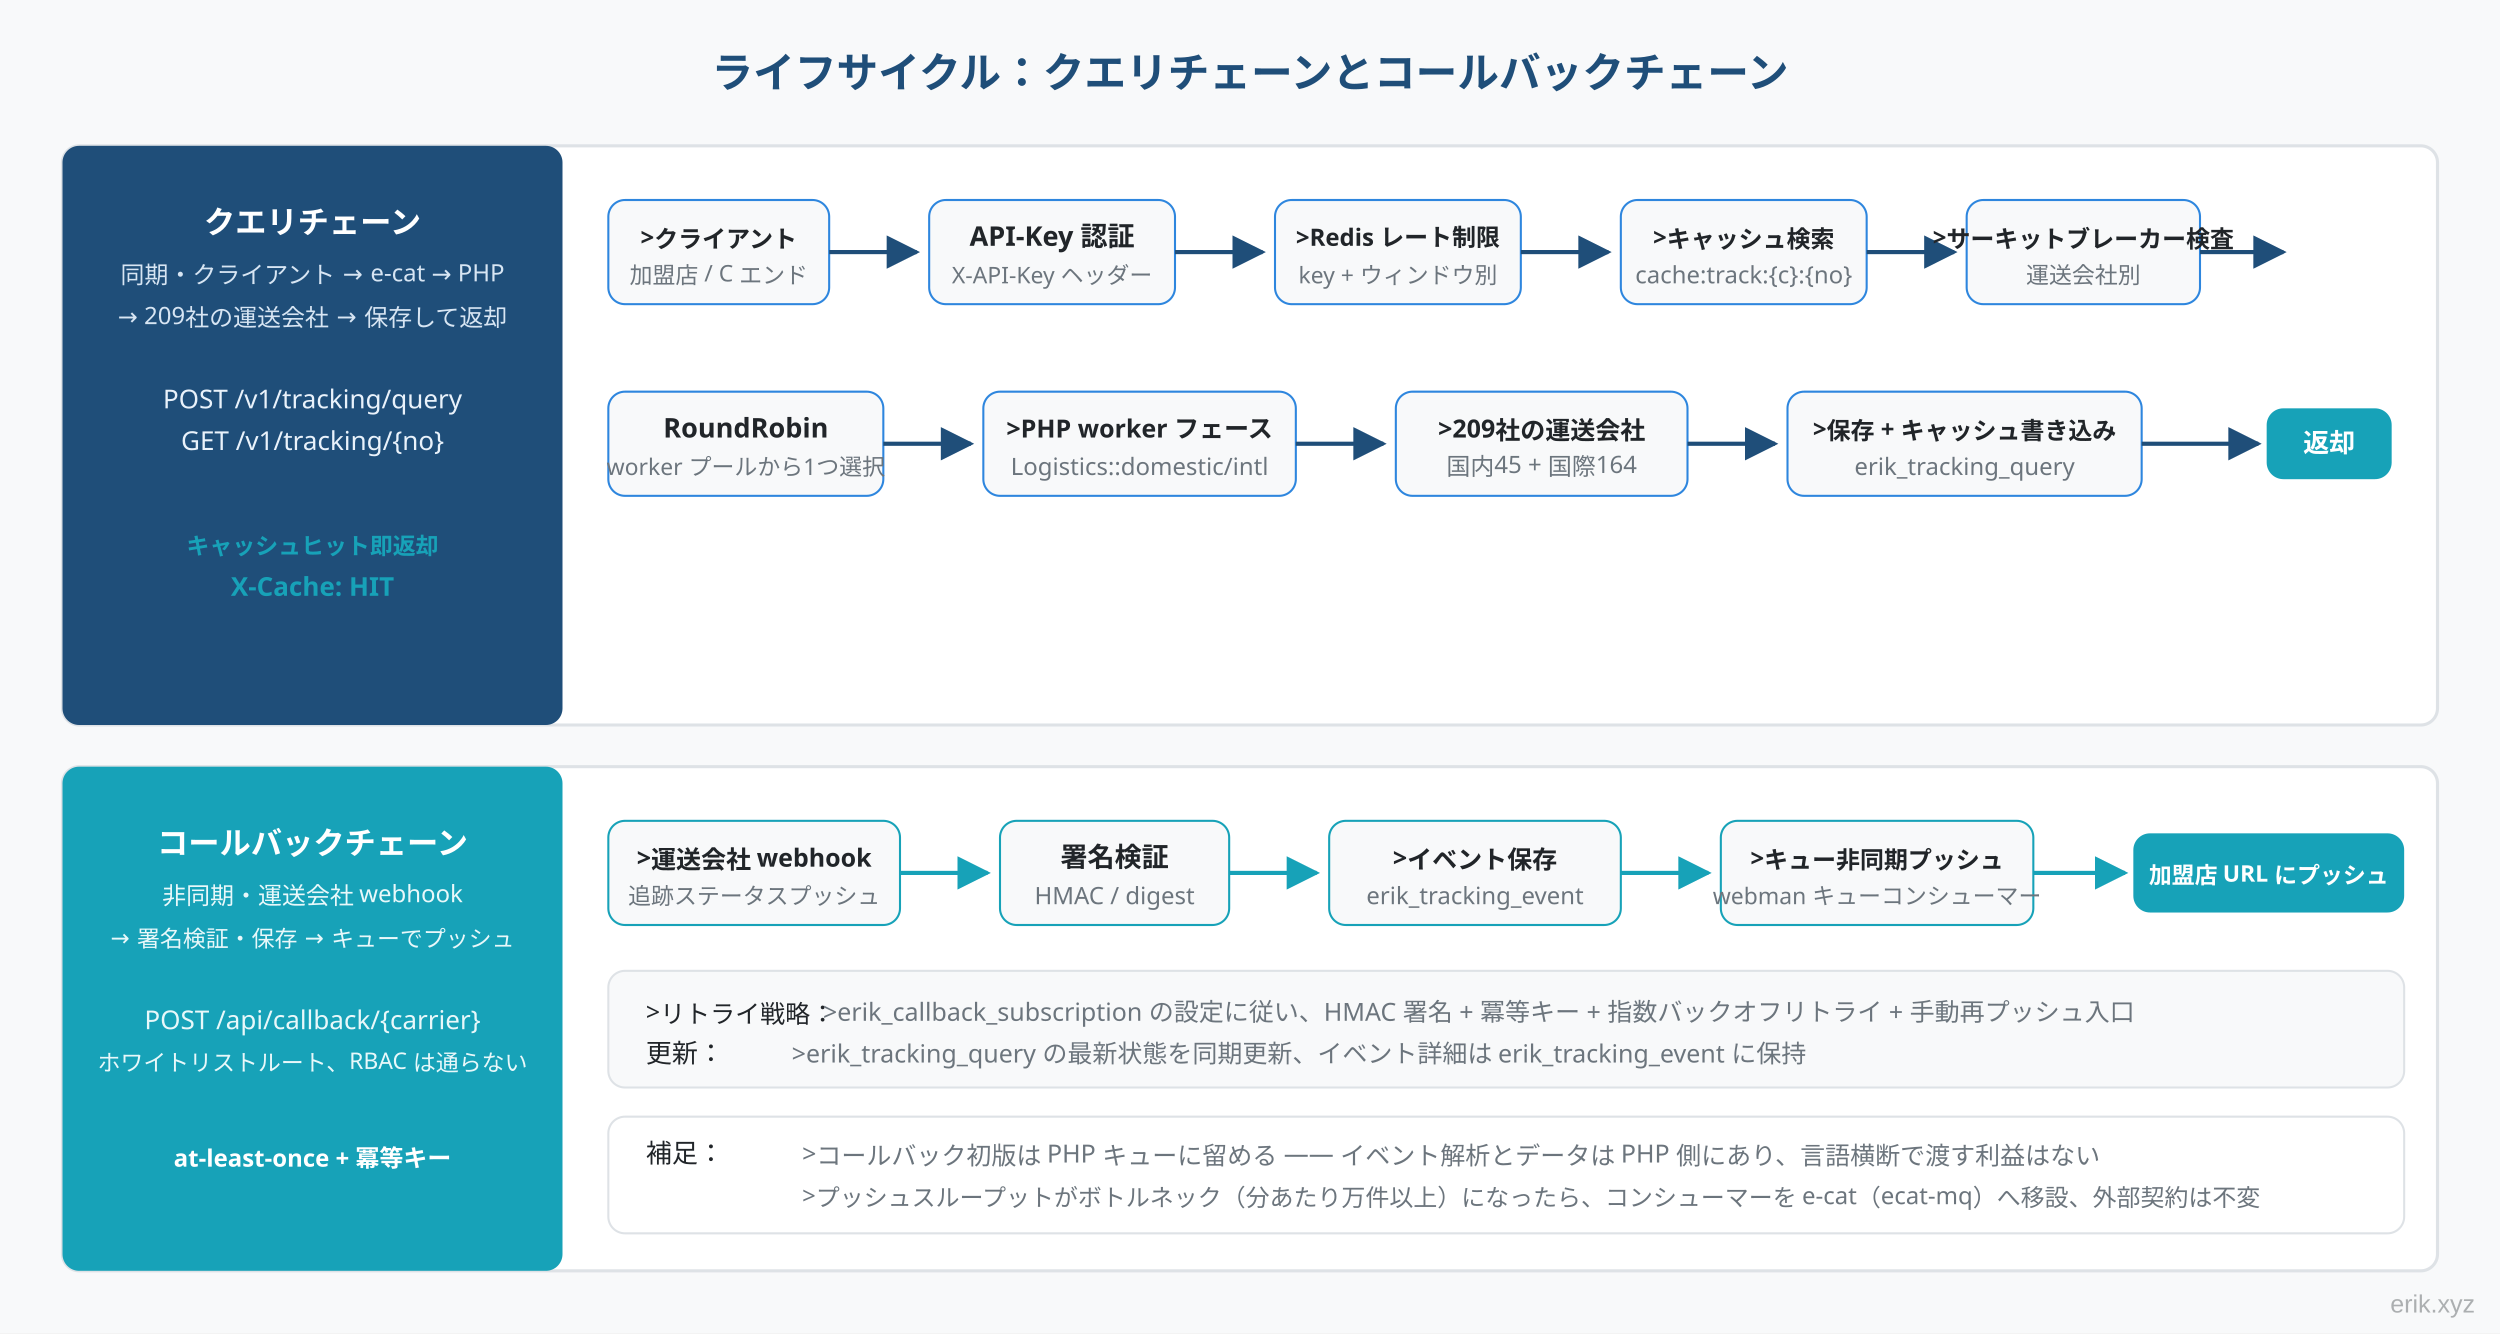
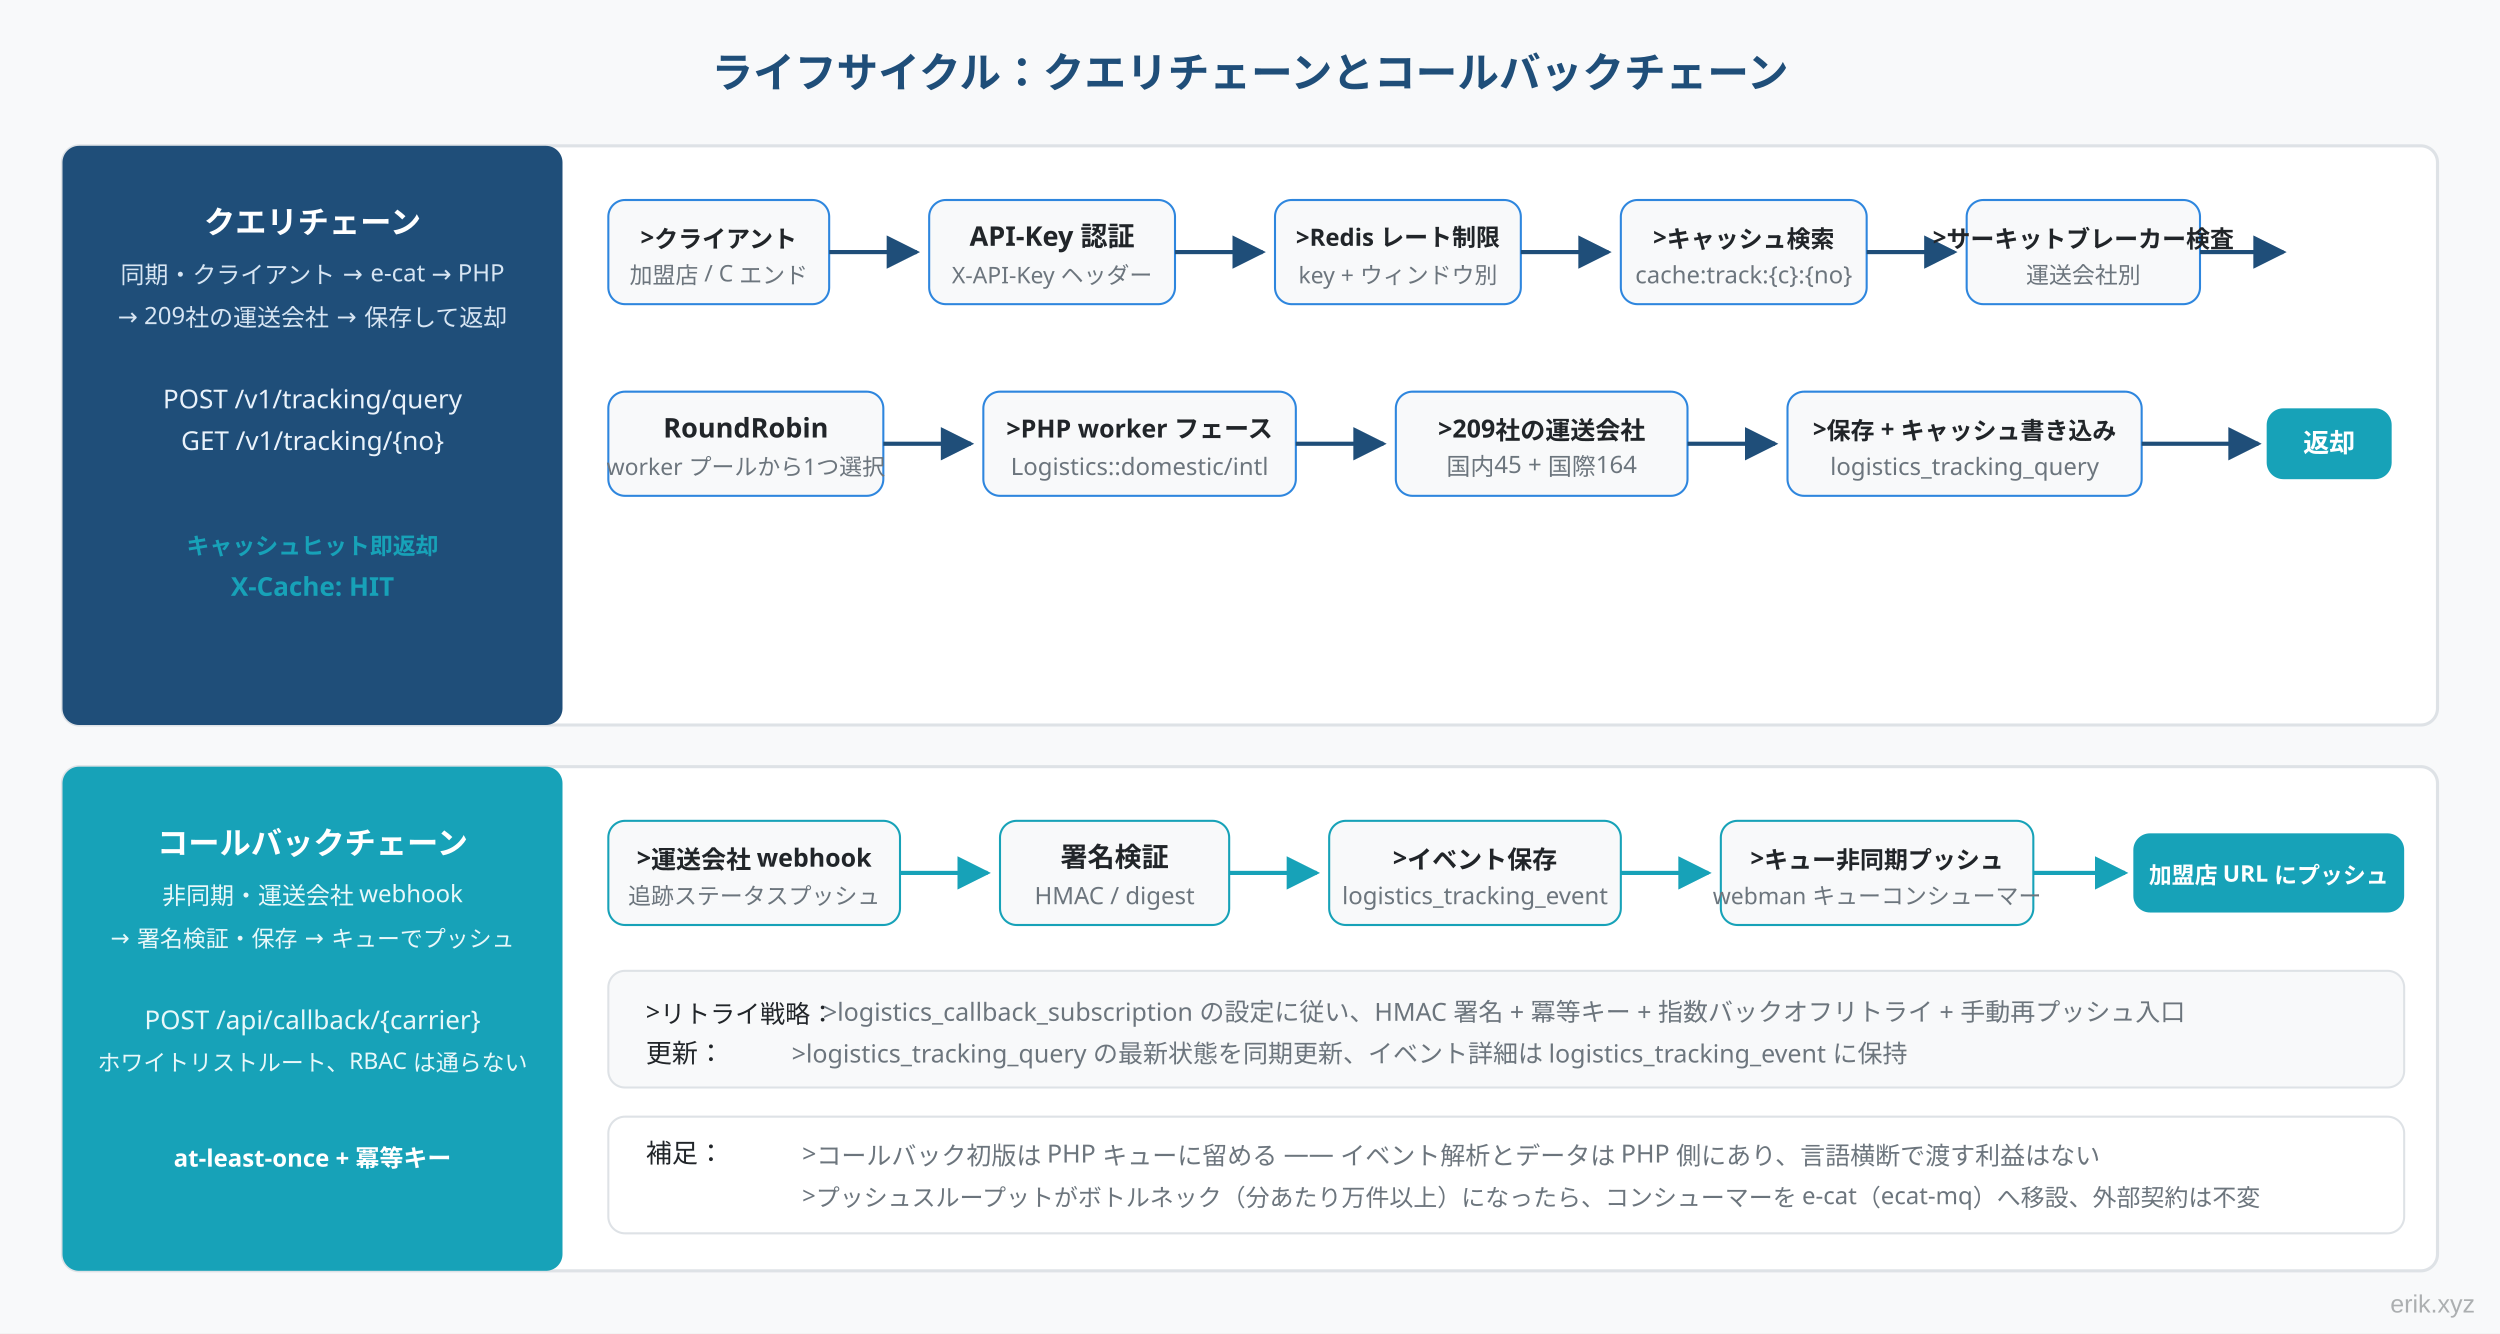
<svg xmlns="http://www.w3.org/2000/svg" viewBox="0 0 1200 640" font-family="'PingFang SC','Noto Sans SC','Microsoft YaHei',sans-serif">
  <defs>
    <marker id="arrow" viewBox="0 0 10 10" refX="9" refY="5" markerWidth="8" markerHeight="8" orient="auto-start-reverse">
      <path d="M0,0 L10,5 L0,10 z" fill="#1F4E79" />
    </marker>
    <marker id="arrow2" viewBox="0 0 10 10" refX="9" refY="5" markerWidth="8" markerHeight="8" orient="auto-start-reverse">
      <path d="M0,0 L10,5 L0,10 z" fill="#17A2B8" />
    </marker>
  </defs>
  <rect x="0" y="0" width="1200" height="640" fill="#F8F9FA" />
  <text x="600" y="42" text-anchor="middle" font-size="20" font-weight="bold" fill="#1F4E79">ライフサイクル：クエリチェーンとコールバックチェーン</text>
  <rect x="30" y="70" width="1140" height="278" rx="8" fill="#FFFFFF" stroke="#DEE2E6" stroke-width="1.5" />
  <rect x="30" y="70" width="240" height="278" rx="8" fill="#1F4E79" />
  <text x="150" y="112" text-anchor="middle" font-size="15" font-weight="bold" fill="#FFFFFF">クエリチェーン</text>
  <text x="150" y="136" text-anchor="middle" font-size="11.5" fill="#D7E5F3">同期・クライアント → e-cat → PHP</text>
  <text x="150" y="156" text-anchor="middle" font-size="11.5" fill="#D7E5F3">→ 209社の運送会社 → 保存して返却</text>
  <text x="150" y="196" text-anchor="middle" font-size="12.5" fill="#E9F2FB">POST /v1/tracking/query</text>
  <text x="150" y="216" text-anchor="middle" font-size="12.5" fill="#E9F2FB">GET /v1/tracking/{no}</text>
  <text x="150" y="266" text-anchor="middle" font-size="11" fill="#17A2B8" font-weight="bold">キャッシュヒット即返却</text>
  <text x="150" y="286" text-anchor="middle" font-size="12.5" fill="#17A2B8" font-weight="bold">X-Cache: HIT</text>
  <g font-size="13" fill="#212529">
    <rect x="292" y="96" width="106" height="50" rx="8" fill="#F8F9FA" stroke="#2E86DE" />
    <text x="345" y="118" text-anchor="middle" font-weight="bold" font-size="11.5">&gt;クライアント</text>
    <text x="345" y="136" text-anchor="middle" font-size="11" fill="#6C757D">加盟店 / C エンド</text>
    <line x1="398" y1="121" x2="440" y2="121" stroke="#1F4E79" stroke-width="2" marker-end="url(#arrow)" />
    <rect x="446" y="96" width="118" height="50" rx="8" fill="#F8F9FA" stroke="#2E86DE" />
    <text x="505" y="118" text-anchor="middle" font-weight="bold">API-Key 認証</text>
    <text x="505" y="136" text-anchor="middle" font-size="11" fill="#6C757D">X-API-Key ヘッダー</text>
    <line x1="564" y1="121" x2="606" y2="121" stroke="#1F4E79" stroke-width="2" marker-end="url(#arrow)" />
    <rect x="612" y="96" width="118" height="50" rx="8" fill="#F8F9FA" stroke="#2E86DE" />
    <text x="671" y="118" text-anchor="middle" font-weight="bold" font-size="11.5">&gt;Redis レート制限</text>
    <text x="671" y="136" text-anchor="middle" font-size="11" fill="#6C757D">key + ウィンドウ別</text>
    <line x1="730" y1="121" x2="772" y2="121" stroke="#1F4E79" stroke-width="2" marker-end="url(#arrow)" />
    <rect x="778" y="96" width="118" height="50" rx="8" fill="#F8F9FA" stroke="#2E86DE" />
    <text x="837" y="118" text-anchor="middle" font-weight="bold" font-size="11.5">&gt;キャッシュ検索</text>
    <text x="837" y="136" text-anchor="middle" font-size="11.5" fill="#6C757D">cache:track:{c}:{no}</text>
    <line x1="896" y1="121" x2="938" y2="121" stroke="#1F4E79" stroke-width="2" marker-end="url(#arrow)" />
    <rect x="944" y="96" width="112" height="50" rx="8" fill="#F8F9FA" stroke="#2E86DE" />
    <text x="1000" y="118" text-anchor="middle" font-weight="bold" font-size="11.5">&gt;サーキットブレーカー検査</text>
    <text x="1000" y="136" text-anchor="middle" font-size="11" fill="#6C757D">運送会社別</text>
    <line x1="1056" y1="121" x2="1096" y2="121" stroke="#1F4E79" stroke-width="2" marker-end="url(#arrow)" />
  </g>
  <g font-size="13" fill="#212529">
    <rect x="292" y="188" width="132" height="50" rx="8" fill="#F8F9FA" stroke="#2E86DE" />
    <text x="358" y="210" text-anchor="middle" font-weight="bold">RoundRobin</text>
    <text x="358" y="228" text-anchor="middle" font-size="11" fill="#6C757D">worker プールから1つ選択</text>
    <line x1="424" y1="213" x2="466" y2="213" stroke="#1F4E79" stroke-width="2" marker-end="url(#arrow)" />
    <rect x="472" y="188" width="150" height="50" rx="8" fill="#F8F9FA" stroke="#2E86DE" />
    <text x="547" y="210" text-anchor="middle" font-weight="bold" font-size="12">&gt;PHP worker フェース</text>
    <text x="547" y="228" text-anchor="middle" font-size="11.5" fill="#6C757D">Logistics::domestic/intl</text>
    <line x1="622" y1="213" x2="664" y2="213" stroke="#1F4E79" stroke-width="2" marker-end="url(#arrow)" />
    <rect x="670" y="188" width="140" height="50" rx="8" fill="#F8F9FA" stroke="#2E86DE" />
    <text x="740" y="210" text-anchor="middle" font-weight="bold" font-size="12">&gt;209社の運送会社</text>
    <text x="740" y="228" text-anchor="middle" font-size="11.5" fill="#6C757D">国内45 + 国際164</text>
    <line x1="810" y1="213" x2="852" y2="213" stroke="#1F4E79" stroke-width="2" marker-end="url(#arrow)" />
    <rect x="858" y="188" width="170" height="50" rx="8" fill="#F8F9FA" stroke="#2E86DE" />
    <text x="943" y="210" text-anchor="middle" font-weight="bold" font-size="11.5">&gt;保存 + キャッシュ書き込み</text>
-     <text x="943" y="228" text-anchor="middle" font-size="11.5" fill="#6C757D">erik_tracking_query</text>
+     <text x="943" y="228" text-anchor="middle" font-size="11.5" fill="#6C757D">logistics_tracking_query</text>
    <line x1="1028" y1="213" x2="1084" y2="213" stroke="#1F4E79" stroke-width="2" marker-end="url(#arrow)" />
    <rect x="1088" y="196" width="60" height="34" rx="8" fill="#17A2B8" />
    <text x="1118" y="217" text-anchor="middle" font-size="12.5" font-weight="bold" fill="#FFFFFF">返却</text>
  </g>
  <rect x="30" y="368" width="1140" height="242" rx="8" fill="#FFFFFF" stroke="#DEE2E6" stroke-width="1.5" />
  <rect x="30" y="368" width="240" height="242" rx="8" fill="#17A2B8" />
  <text x="150" y="410" text-anchor="middle" font-size="15" font-weight="bold" fill="#FFFFFF">コールバックチェーン</text>
  <text x="150" y="434" text-anchor="middle" font-size="11.5" fill="#E8F8FA">非同期・運送会社 webhook</text>
  <text x="150" y="454" text-anchor="middle" font-size="11" fill="#E8F8FA">→ 署名検証・保存 → キューでプッシュ</text>
  <text x="150" y="494" text-anchor="middle" font-size="12.5" fill="#E8F8FA">POST /api/callback/{carrier}</text>
  <text x="150" y="514" text-anchor="middle" font-size="11" fill="#E8F8FA">ホワイトリストルート、RBAC は通らない</text>
  <text x="150" y="560" text-anchor="middle" font-size="11.5" fill="#FFFFFF" font-weight="bold">at-least-once + 冪等キー</text>
  <g font-size="13" fill="#212529">
    <rect x="292" y="394" width="140" height="50" rx="8" fill="#F8F9FA" stroke="#17A2B8" />
    <text x="362" y="416" text-anchor="middle" font-weight="bold" font-size="12">&gt;運送会社 webhook</text>
    <text x="362" y="434" text-anchor="middle" font-size="11" fill="#6C757D">追跡ステータスプッシュ</text>
    <line x1="432" y1="419" x2="474" y2="419" stroke="#17A2B8" stroke-width="2" marker-end="url(#arrow2)" />
    <rect x="480" y="394" width="110" height="50" rx="8" fill="#F8F9FA" stroke="#17A2B8" />
    <text x="535" y="416" text-anchor="middle" font-weight="bold">署名検証</text>
    <text x="535" y="434" text-anchor="middle" font-size="11.5" fill="#6C757D">HMAC / digest</text>
    <line x1="590" y1="419" x2="632" y2="419" stroke="#17A2B8" stroke-width="2" marker-end="url(#arrow2)" />
    <rect x="638" y="394" width="140" height="50" rx="8" fill="#F8F9FA" stroke="#17A2B8" />
    <text x="708" y="416" text-anchor="middle" font-weight="bold" font-size="12">&gt;イベント保存</text>
-     <text x="708" y="434" text-anchor="middle" font-size="11.5" fill="#6C757D">erik_tracking_event</text>
+     <text x="708" y="434" text-anchor="middle" font-size="11.5" fill="#6C757D">logistics_tracking_event</text>
    <line x1="778" y1="419" x2="820" y2="419" stroke="#17A2B8" stroke-width="2" marker-end="url(#arrow2)" />
    <rect x="826" y="394" width="150" height="50" rx="8" fill="#F8F9FA" stroke="#17A2B8" />
    <text x="901" y="416" text-anchor="middle" font-weight="bold" font-size="11.5">&gt;キュー非同期プッシュ</text>
    <text x="901" y="434" text-anchor="middle" font-size="11" fill="#6C757D">webman キューコンシューマー</text>
    <line x1="976" y1="419" x2="1020" y2="419" stroke="#17A2B8" stroke-width="2" marker-end="url(#arrow2)" />
    <rect x="1024" y="400" width="130" height="38" rx="8" fill="#17A2B8" />
    <text x="1089" y="424" text-anchor="middle" font-size="11" font-weight="bold" fill="#FFFFFF">加盟店 URL にプッシュ</text>
  </g>
  <g font-size="12.5" fill="#6C757D">
    <rect x="292" y="466" width="862" height="56" rx="8" fill="#F8F9FA" stroke="#DEE2E6" />
    <text x="310" y="490" fill="#212529" font-size="12">&gt;リトライ戦略：</text>
-     <text x="395" y="490" font-size="12">&gt;erik_callback_subscription の設定に従い、HMAC 署名 + 冪等キー + 指数バックオフリトライ + 手動再プッシュ入口</text>
+     <text x="395" y="490" font-size="12">&gt;logistics_callback_subscription の設定に従い、HMAC 署名 + 冪等キー + 指数バックオフリトライ + 手動再プッシュ入口</text>
    <text x="310" y="510" fill="#212529">更新：</text>
-     <text x="380" y="510" font-size="12">&gt;erik_tracking_query の最新状態を同期更新、イベント詳細は erik_tracking_event に保持</text>
+     <text x="380" y="510" font-size="12">&gt;logistics_tracking_query の最新状態を同期更新、イベント詳細は logistics_tracking_event に保持</text>
  </g>
  <g font-size="12.5" fill="#6C757D">
    <rect x="292" y="536" width="862" height="56" rx="8" fill="#FFFFFF" stroke="#DEE2E6" />
    <text x="310" y="558" fill="#212529">補足：</text>
    <text x="385" y="558" font-size="12">&gt;コールバック初版は PHP キューに留める —— イベント解析とデータは PHP 側にあり、言語横断で渡す利益はない</text>
    <text x="385" y="578" font-size="11.5">&gt;プッシュスループットがボトルネック（分あたり万件以上）になったら、コンシューマーを e-cat（ecat-mq）へ移設、外部契約は不変</text>
  </g>
  <text x="1188" y="630" fill="rgba(33,37,41,0.35)" font-size="12" font-family="Arial, sans-serif" text-anchor="end">erik.xyz</text>
</svg>
